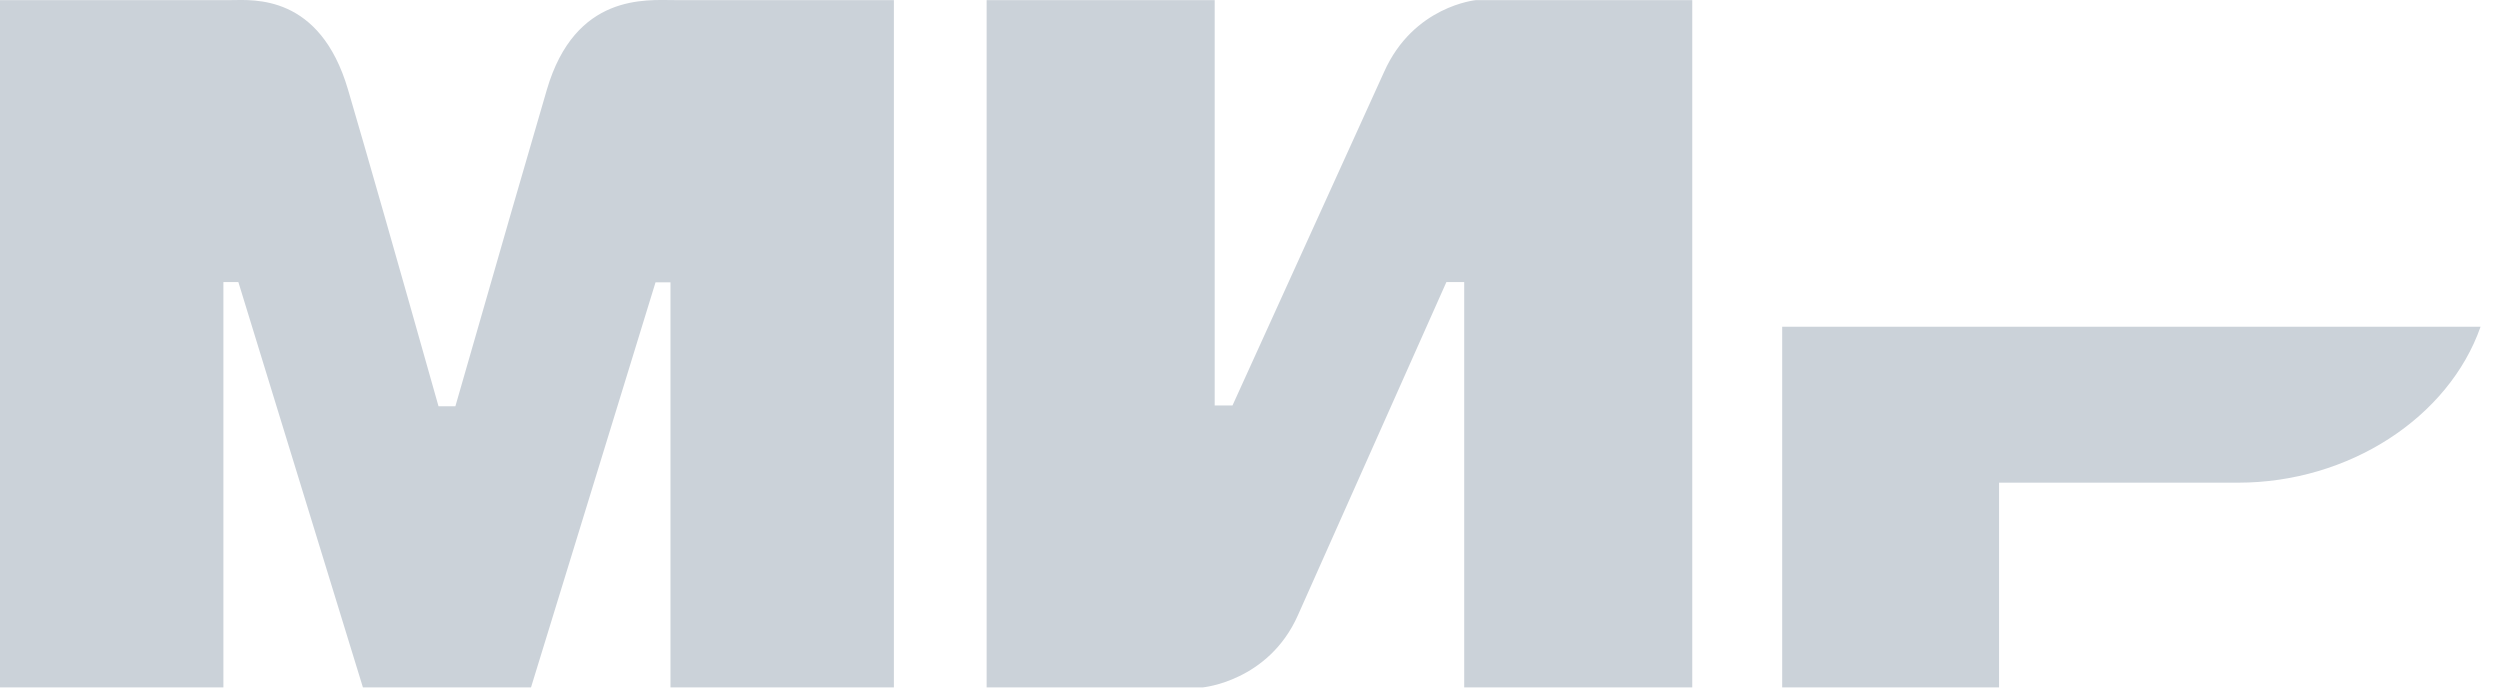
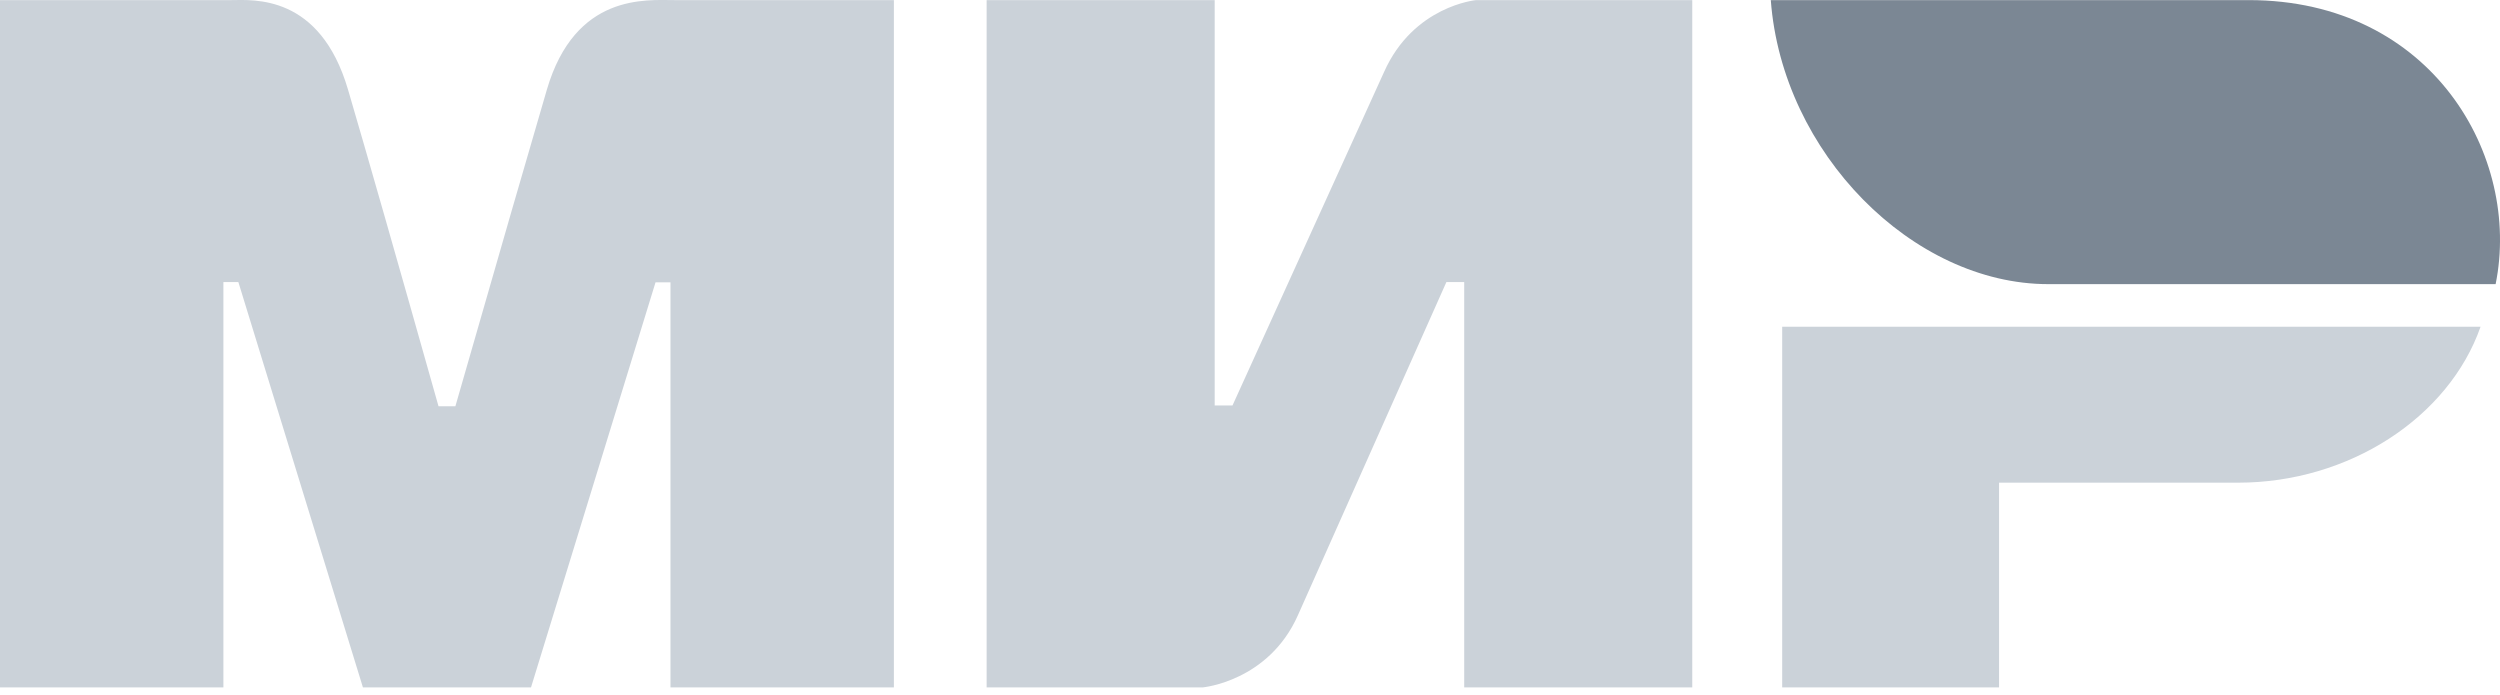
<svg xmlns="http://www.w3.org/2000/svg" width="72" height="20" viewBox="0 0 72 20" fill="none">
  <path fill-rule="evenodd" clip-rule="evenodd" d="M6.658 0.003C7.301 -0.001 9.213 -0.174 10.023 2.581C10.568 4.436 11.437 7.476 12.629 11.7H13.115C14.394 7.247 15.272 4.207 15.75 2.581C16.568 -0.203 18.614 0.003 19.432 0.003L25.744 0.003V19.797H19.31V8.132H18.879L15.293 19.797H10.452L6.865 8.124H6.434V19.797H0V0.003L6.658 0.003ZM34.983 0.003V11.677H35.496L39.859 2.078C40.706 0.168 42.511 0.003 42.511 0.003H48.737V19.797H42.169V8.124H41.656L37.378 17.723C36.532 19.624 34.641 19.797 34.641 19.797H28.415V0.003H34.983ZM71.44 9.41C70.523 12.027 67.646 13.901 64.461 13.901H57.573V19.797H51.327V9.41H71.44Z" fill="#CBD2D9" />
+   <path fill-rule="evenodd" clip-rule="evenodd" d="M64.762 0.003H50.999C51.327 4.41 55.092 8.183 58.989 8.183H71.874C72.617 4.52 70.058 0.003 64.762 0.003Z" fill="#7B8794" />
</svg>
